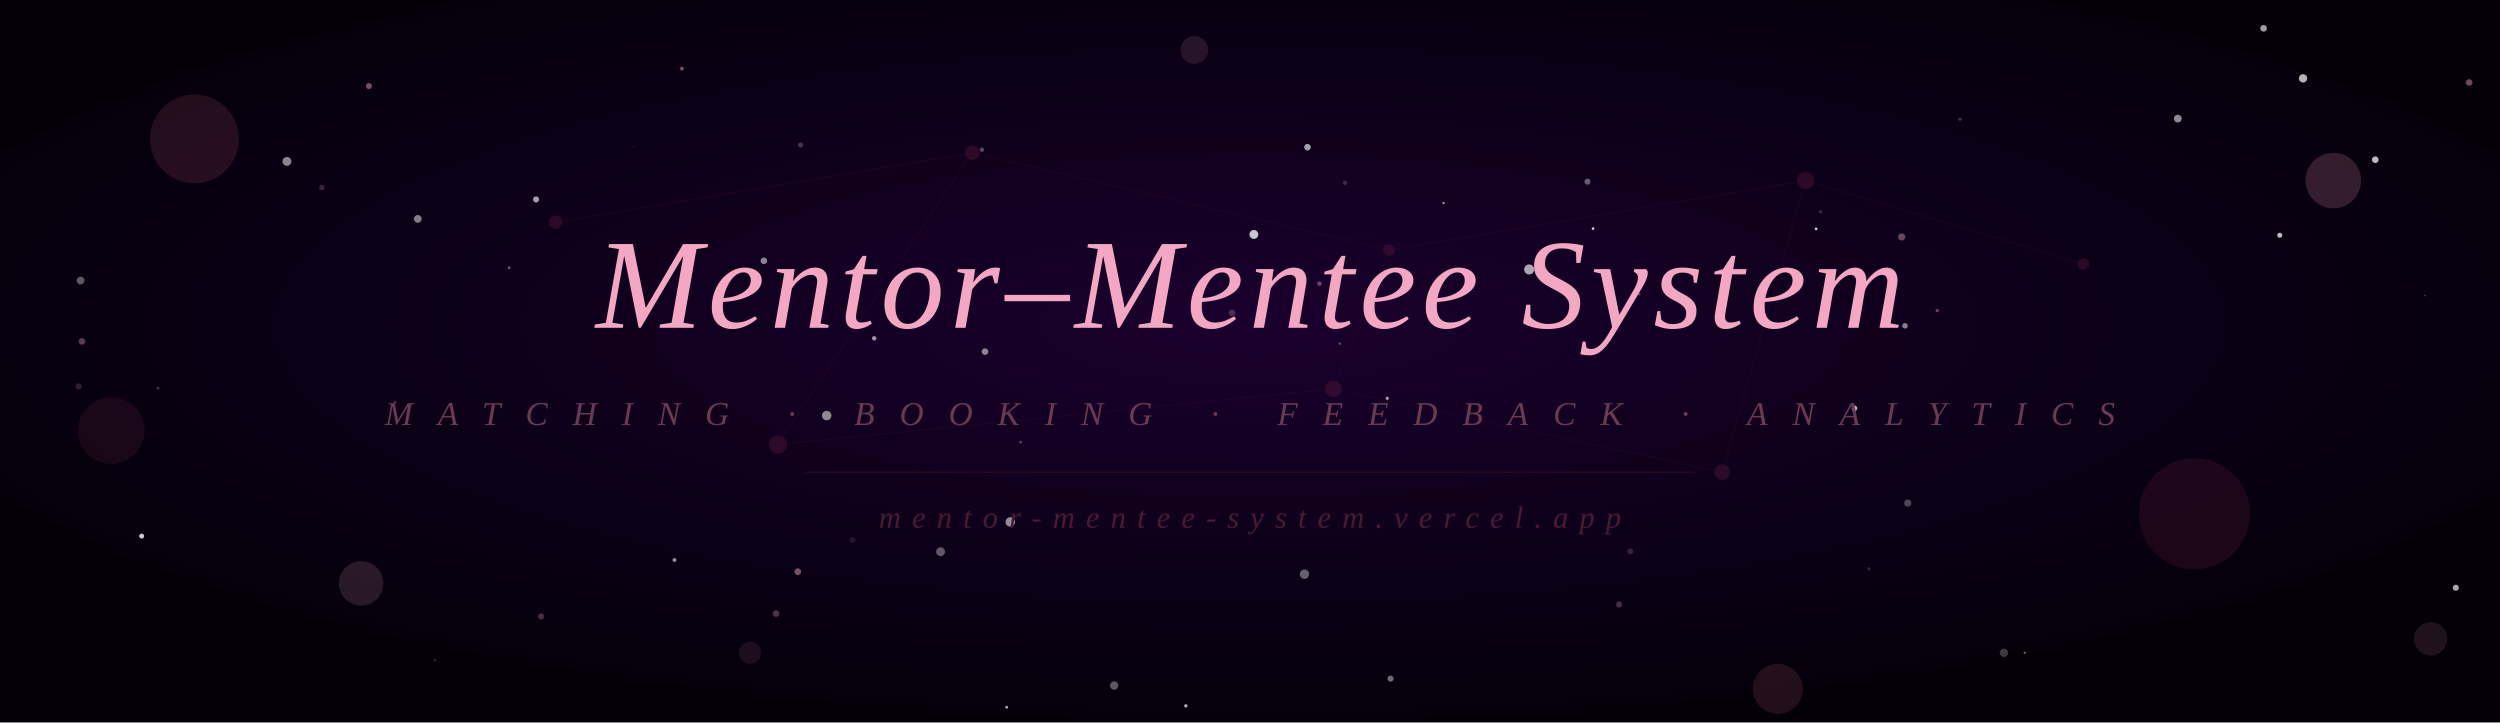
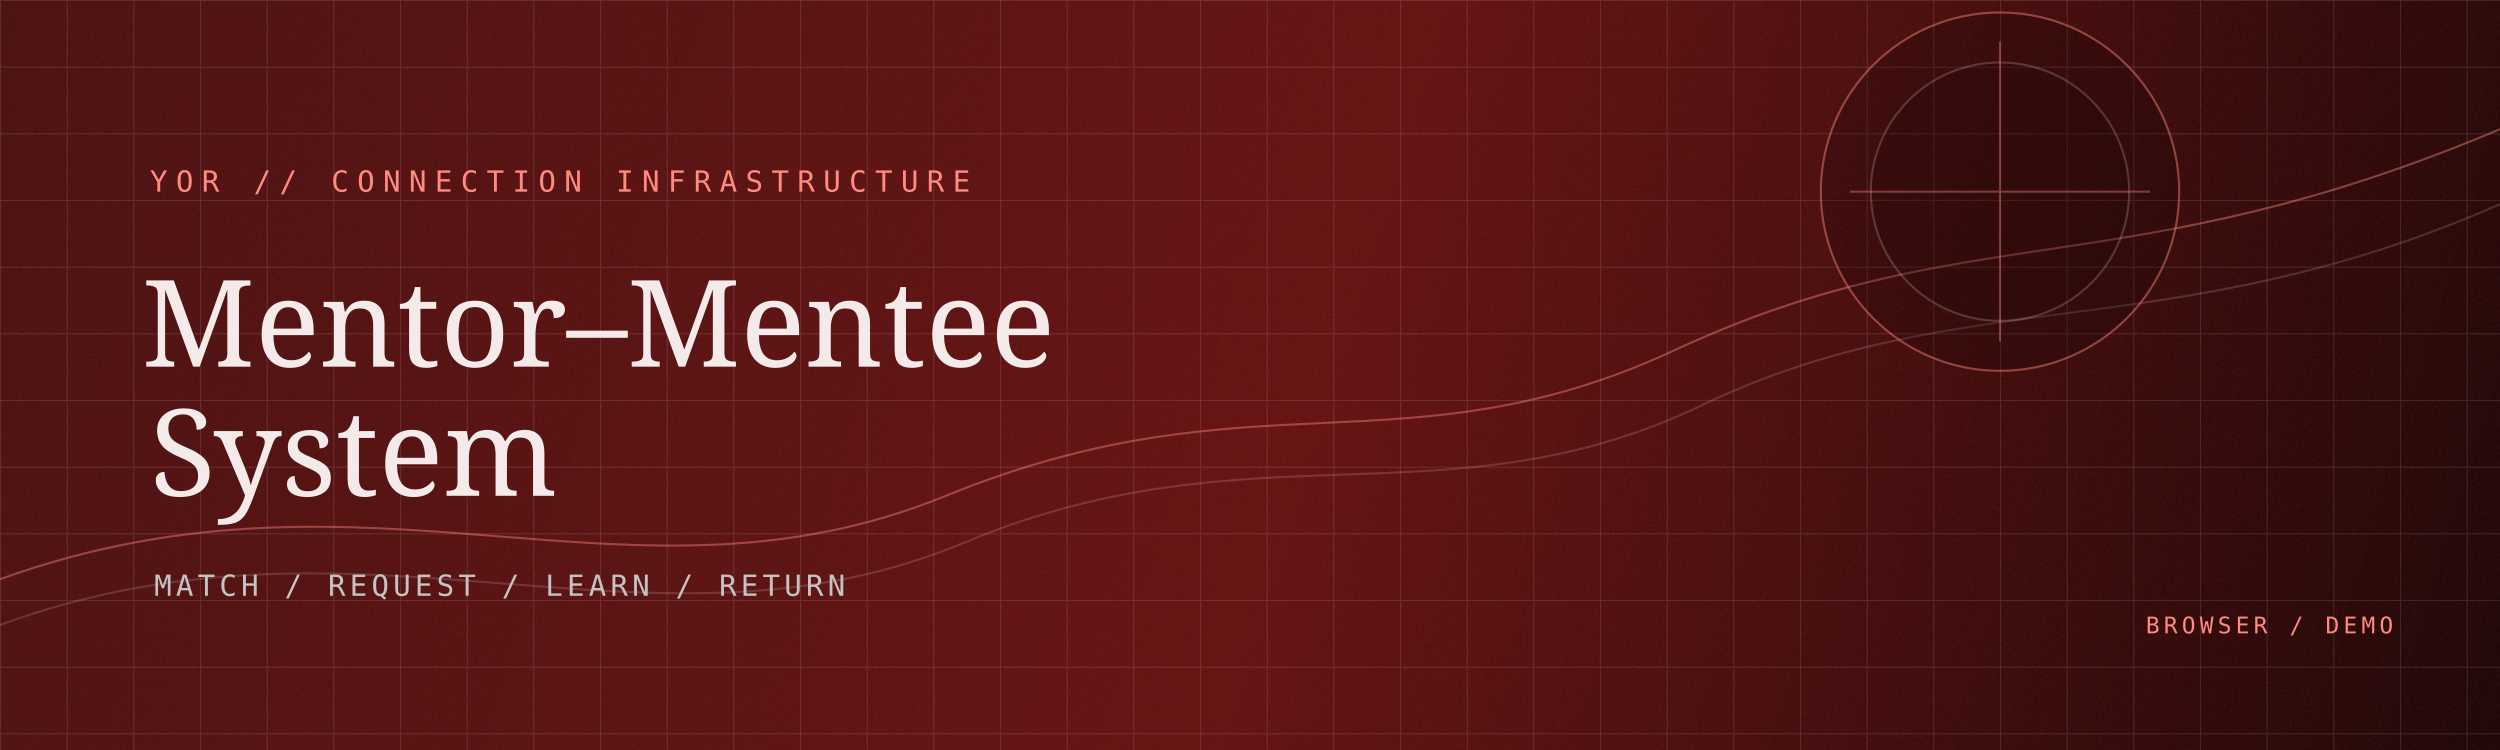
- <svg xmlns="http://www.w3.org/2000/svg" width="900" height="260" viewBox="0 0 900 260">
+ <svg xmlns="http://www.w3.org/2000/svg" width="1200" height="360" viewBox="0 0 1200 360" fill="none">
  <defs>
-     <style>
- .tw{animation:tw 3s infinite ease-in-out}
- .tw2{animation:tw 4.5s 1.2s infinite ease-in-out}
- .tw3{animation:tw 5.5s 2.5s infinite ease-in-out}
- .orb{animation:fl 9s infinite ease-in-out}
- .orb2{animation:fl 11s 2s infinite ease-in-out}
- .orb3{animation:fl 7s 3.5s infinite ease-in-out}
- .t1{animation:up 1.3s 0.2s both}
- .t2{animation:up 1.3s 0.6s both}
- .t3{animation:up 1.3s 1.0s both}
- .t4{animation:up 1.3s 1.3s both}
- @keyframes tw{0%,100%{opacity:.08}50%{opacity:.85}}
- @keyframes fl{0%,100%{transform:translateY(0)}50%{transform:translateY(-14px)}}
- @keyframes up{from{opacity:0;transform:translateY(18px)}to{opacity:1;transform:translateY(0)}}
- </style>
-     <radialGradient id="bg" cx="50%" cy="45%" r="55%">
-       <stop offset="0%" stop-color="#1a002e" />
-       <stop offset="100%" stop-color="#04000a" />
-     </radialGradient>
+     <linearGradient id="field" x1="0" y1="0" x2="1200" y2="360" gradientUnits="userSpaceOnUse">
+       <stop stop-color="#671515" />
+       <stop offset="0.52" stop-color="#8C1616" />
+       <stop offset="1" stop-color="#2A0505" />
+     </linearGradient>
+     <pattern id="grid" width="32" height="32" patternUnits="userSpaceOnUse">
+       <path d="M32 0H0V32" stroke="#F5EAEA" stroke-opacity=".12" />
+     </pattern>
+     <filter id="noise" x="-20%" y="-20%" width="140%" height="140%">
+       <feTurbulence type="fractalNoise" baseFrequency=".72" numOctaves="3" stitchTiles="stitch" />
+     </filter>
  </defs>
-   <rect width="900" height="260" fill="#04000a" />
-   <rect width="900" height="260" fill="url(#bg)" />
-   <circle cx="469.6" cy="206.7" r="1.7" fill="#fff" opacity="0.37" class="tw" />
-   <circle cx="686.8" cy="181.1" r="1.3" fill="#fff" opacity="0.27" class="tw2" />
-   <circle cx="29.0" cy="101.0" r="1.4" fill="#fff" opacity="0.35" class="tw3" />
-   <circle cx="451.4" cy="84.4" r="1.6" fill="#fff" opacity="0.77" class="tw" />
-   <circle cx="362.4" cy="254.6" r="0.5" fill="#fff" opacity="0.69" class="tw2" />
-   <circle cx="784.0" cy="42.7" r="1.4" fill="#fff" opacity="0.54" class="tw3" />
-   <circle cx="855.1" cy="57.5" r="1.2" fill="#fff" opacity="0.73" class="tw" />
-   <circle cx="573.5" cy="82.3" r="0.5" fill="#fff" opacity="0.76" class="tw2" />
-   <circle cx="426.9" cy="254.1" r="0.6" fill="#fff" opacity="0.69" class="tw3" />
-   <circle cx="728.9" cy="235.0" r="0.4" fill="#fff" opacity="0.42" class="tw" />
-   <circle cx="51.0" cy="193.0" r="0.9" fill="#fff" opacity="0.78" class="tw2" />
-   <circle cx="338.6" cy="198.6" r="1.6" fill="#fff" opacity="0.34" class="tw3" />
-   <circle cx="500.6" cy="244.3" r="1.1" fill="#fff" opacity="0.42" class="tw" />
-   <circle cx="242.8" cy="201.6" r="0.7" fill="#fff" opacity="0.56" class="tw2" />
-   <circle cx="499.4" cy="143.4" r="0.6" fill="#fff" opacity="0.60" class="tw3" />
-   <circle cx="820.7" cy="84.7" r="0.9" fill="#fff" opacity="0.75" class="tw" />
-   <circle cx="519.7" cy="73.1" r="0.4" fill="#fff" opacity="0.65" class="tw2" />
-   <circle cx="314.7" cy="121.8" r="0.8" fill="#fff" opacity="0.58" class="tw3" />
-   <circle cx="653.8" cy="82.4" r="0.5" fill="#fff" opacity="0.79" class="tw" />
-   <circle cx="814.9" cy="10.2" r="1.2" fill="#fff" opacity="0.61" class="tw2" />
-   <circle cx="363.7" cy="187.9" r="1.7" fill="#fff" opacity="0.55" class="tw3" />
-   <circle cx="353.5" cy="53.9" r="0.8" fill="#fff" opacity="0.29" class="tw" />
-   <circle cx="103.3" cy="58.1" r="1.6" fill="#fff" opacity="0.52" class="tw2" />
-   <circle cx="721.4" cy="235.0" r="1.5" fill="#fff" opacity="0.23" class="tw3" />
-   <circle cx="829.1" cy="28.2" r="1.5" fill="#fff" opacity="0.70" class="tw" />
-   <circle cx="590.1" cy="105.9" r="0.5" fill="#fff" opacity="0.25" class="tw2" />
-   <circle cx="571.5" cy="65.4" r="1.1" fill="#fff" opacity="0.36" class="tw3" />
-   <circle cx="150.4" cy="78.8" r="1.4" fill="#fff" opacity="0.49" class="tw" />
-   <circle cx="354.6" cy="126.6" r="1.2" fill="#fff" opacity="0.51" class="tw2" />
-   <circle cx="401.1" cy="246.8" r="1.5" fill="#fff" opacity="0.34" class="tw3" />
-   <circle cx="288.2" cy="52.2" r="0.9" fill="#fff" opacity="0.22" class="tw" />
-   <circle cx="667.6" cy="147.0" r="1.0" fill="#fff" opacity="0.74" class="tw2" />
-   <circle cx="297.6" cy="149.6" r="1.7" fill="#fff" opacity="0.53" class="tw3" />
-   <circle cx="550.5" cy="97.0" r="1.8" fill="#fff" opacity="0.65" class="tw" />
-   <circle cx="275.0" cy="93.9" r="1.2" fill="#fff" opacity="0.51" class="tw2" />
-   <circle cx="470.7" cy="53.0" r="1.2" fill="#fff" opacity="0.62" class="tw3" />
-   <circle cx="685.8" cy="117.3" r="1.0" fill="#fff" opacity="0.50" class="tw" />
-   <circle cx="482.3" cy="123.7" r="0.4" fill="#fff" opacity="0.36" class="tw2" />
-   <circle cx="884.1" cy="211.6" r="1.1" fill="#fff" opacity="0.65" class="tw3" />
-   <circle cx="193.0" cy="71.8" r="1.1" fill="#fff" opacity="0.62" class="tw" />
-   <circle cx="29.5" cy="122.9" r="1.2" fill="#f4a7c3" opacity="0.34" class="tw" />
-   <circle cx="888.9" cy="29.7" r="1.2" fill="#f4a7c3" opacity="0.43" class="tw2" />
-   <circle cx="28.3" cy="139.1" r="1.1" fill="#f4a7c3" opacity="0.19" class="tw3" />
-   <circle cx="582.9" cy="217.6" r="1.1" fill="#f4a7c3" opacity="0.27" class="tw" />
-   <circle cx="56.9" cy="139.8" r="0.5" fill="#f4a7c3" opacity="0.32" class="tw2" />
-   <circle cx="244.8" cy="91.8" r="0.8" fill="#f4a7c3" opacity="0.43" class="tw3" />
-   <circle cx="873.0" cy="106.4" r="0.3" fill="#f4a7c3" opacity="0.40" class="tw" />
-   <circle cx="306.9" cy="194.4" r="1.1" fill="#f4a7c3" opacity="0.11" class="tw2" />
-   <circle cx="655.4" cy="76.2" r="0.6" fill="#f4a7c3" opacity="0.23" class="tw3" />
-   <circle cx="484.2" cy="65.8" r="0.8" fill="#f4a7c3" opacity="0.21" class="tw" />
-   <circle cx="115.9" cy="67.5" r="1.0" fill="#f4a7c3" opacity="0.22" class="tw2" />
-   <circle cx="183.3" cy="96.4" r="0.5" fill="#f4a7c3" opacity="0.49" class="tw3" />
-   <circle cx="705.6" cy="42.9" r="0.6" fill="#f4a7c3" opacity="0.27" class="tw" />
-   <circle cx="475.0" cy="102.1" r="0.8" fill="#f4a7c3" opacity="0.40" class="tw2" />
-   <circle cx="142.2" cy="144.8" r="0.5" fill="#f4a7c3" opacity="0.31" class="tw3" />
-   <circle cx="287.2" cy="205.8" r="1.2" fill="#f4a7c3" opacity="0.48" class="tw" />
-   <circle cx="367.4" cy="159.2" r="0.5" fill="#f4a7c3" opacity="0.38" class="tw2" />
-   <circle cx="697.4" cy="111.8" r="0.6" fill="#f4a7c3" opacity="0.40" class="tw3" />
-   <circle cx="672.8" cy="204.8" r="0.6" fill="#f4a7c3" opacity="0.20" class="tw" />
-   <circle cx="228.1" cy="52.8" r="0.3" fill="#f4a7c3" opacity="0.15" class="tw2" />
-   <circle cx="443.5" cy="112.6" r="1.2" fill="#f4a7c3" opacity="0.25" class="tw3" />
-   <circle cx="156.6" cy="237.7" r="0.4" fill="#f4a7c3" opacity="0.24" class="tw" />
-   <circle cx="684.6" cy="85.3" r="1.3" fill="#f4a7c3" opacity="0.40" class="tw2" />
-   <circle cx="279.4" cy="220.9" r="1.2" fill="#f4a7c3" opacity="0.31" class="tw3" />
-   <circle cx="132.8" cy="31.0" r="1.1" fill="#f4a7c3" opacity="0.46" class="tw" />
-   <circle cx="586.9" cy="198.5" r="1.1" fill="#f4a7c3" opacity="0.19" class="tw2" />
-   <circle cx="194.8" cy="221.9" r="1.1" fill="#f4a7c3" opacity="0.27" class="tw3" />
-   <circle cx="245.5" cy="24.7" r="0.7" fill="#f4a7c3" opacity="0.46" class="tw" />
-   <circle cx="70" cy="50" r="16" fill="#b05070" opacity="0.18" class="orb" />
-   <circle cx="840" cy="65" r="10" fill="#e891aa" opacity="0.2" class="orb2" />
-   <circle cx="130" cy="210" r="8" fill="#f4a7c3" opacity="0.15" class="orb3" />
-   <circle cx="790" cy="185" r="20" fill="#8a2248" opacity="0.17" class="orb" />
-   <circle cx="430" cy="18" r="5" fill="#f4a7c3" opacity="0.12" class="orb2" />
-   <circle cx="640" cy="248" r="9" fill="#c9607a" opacity="0.16" class="orb3" />
-   <circle cx="40" cy="155" r="12" fill="#9a3858" opacity="0.13" class="orb2" />
-   <circle cx="875" cy="230" r="6" fill="#f4a7c3" opacity="0.11" class="orb3" />
-   <circle cx="270" cy="235" r="4" fill="#e891aa" opacity="0.1" class="orb" />
-   <circle cx="200" cy="80" r="2.4" fill="#5a1a3a" opacity="0.4" class="tw2" />
-   <circle cx="350" cy="55" r="2.6" fill="#5a1a3a" opacity="0.4" class="tw2" />
-   <circle cx="500" cy="90" r="2.1" fill="#5a1a3a" opacity="0.4" class="tw2" />
-   <circle cx="650" cy="65" r="3.1" fill="#5a1a3a" opacity="0.4" class="tw2" />
-   <circle cx="750" cy="95" r="2.1" fill="#5a1a3a" opacity="0.4" class="tw2" />
-   <circle cx="280" cy="160" r="3.3" fill="#5a1a3a" opacity="0.4" class="tw2" />
-   <circle cx="480" cy="140" r="3.0" fill="#5a1a3a" opacity="0.4" class="tw2" />
-   <circle cx="620" cy="170" r="2.8" fill="#5a1a3a" opacity="0.4" class="tw2" />
-   <line x1="200" y1="80" x2="350" y2="55" stroke="#3a0a28" stroke-width="0.4" opacity="0.3" />
-   <line x1="350" y1="55" x2="500" y2="90" stroke="#3a0a28" stroke-width="0.4" opacity="0.3" />
-   <line x1="500" y1="90" x2="650" y2="65" stroke="#3a0a28" stroke-width="0.4" opacity="0.3" />
-   <line x1="650" y1="65" x2="750" y2="95" stroke="#3a0a28" stroke-width="0.4" opacity="0.3" />
-   <line x1="280" y1="160" x2="480" y2="140" stroke="#3a0a28" stroke-width="0.4" opacity="0.3" />
-   <line x1="480" y1="140" x2="620" y2="170" stroke="#3a0a28" stroke-width="0.4" opacity="0.3" />
-   <line x1="350" y1="55" x2="280" y2="160" stroke="#3a0a28" stroke-width="0.4" opacity="0.3" />
-   <line x1="500" y1="90" x2="480" y2="140" stroke="#3a0a28" stroke-width="0.4" opacity="0.3" />
-   <line x1="650" y1="65" x2="620" y2="170" stroke="#3a0a28" stroke-width="0.4" opacity="0.3" />
-   <text x="450" y="118" font-family="Georgia,'Times New Roman',serif" font-size="46" font-style="italic" font-weight="400" fill="#f4a7c3" text-anchor="middle" letter-spacing="2" class="t1">Mentor–Mentee System</text>
-   <text x="450" y="153" font-family="Georgia,'Times New Roman',serif" font-size="12" font-style="italic" fill="#6a3a52" text-anchor="middle" letter-spacing="9" class="t2">MATCHING  ·  BOOKING  ·  FEEDBACK  ·  ANALYTICS</text>
-   <line x1="290" y1="170" x2="610" y2="170" stroke="#2e0820" stroke-width="0.5" class="t3" />
-   <text x="450" y="190" font-family="Georgia,'Times New Roman',serif" font-size="11" font-style="italic" fill="#4a1a32" text-anchor="middle" letter-spacing="4" class="t4">mentor-mentee-system.vercel.app</text>
+   <rect width="1200" height="360" fill="#000000" />
+   <rect width="1200" height="360" fill="url(#field)" opacity=".72" />
+   <rect width="1200" height="360" fill="url(#grid)" />
+   <rect width="1200" height="360" filter="url(#noise)" opacity=".055" />
+   <path d="M0 278C178 214 302 300 454 238C601 178 675 228 804 168C944 103 1020 138 1200 62" stroke="#FF8A7F" stroke-opacity=".42" stroke-width="1" />
+   <path d="M0 300C174 236 312 324 464 260C601 203 696 253 818 194C942 135 1043 167 1200 98" stroke="#F5EAEA" stroke-opacity=".16" stroke-width="1" />
+   <circle cx="960" cy="92" r="86" fill="#000000" fill-opacity=".18" stroke="#FF8A7F" stroke-opacity=".45" />
+   <circle cx="960" cy="92" r="62" fill="#000000" fill-opacity=".12" stroke="#F5EAEA" stroke-opacity=".2" />
+   <path d="M960 20V164M888 92H1032" stroke="#FF8A7F" stroke-opacity=".38" />
+   <text x="72" y="92" fill="#FF8A7F" font-family="Consolas,monospace" font-size="14" letter-spacing="4">YOR // CONNECTION INFRASTRUCTURE</text>
+   <text x="68" y="176" fill="#F5EAEA" font-family="Georgia,serif" font-size="58">Mentor–Mentee</text>
+   <text x="72" y="238" fill="#F5EAEA" font-family="Georgia,serif" font-size="58">System</text>
+   <text x="74" y="286" fill="#C4C4C4" font-family="Consolas,monospace" font-size="14" letter-spacing="2">MATCH / REQUEST / LEARN / RETURN</text>
+   <text x="1030" y="304" fill="#FF8A7F" font-family="Consolas,monospace" font-size="11" letter-spacing="2">BROWSER / DEMO</text>
</svg>
